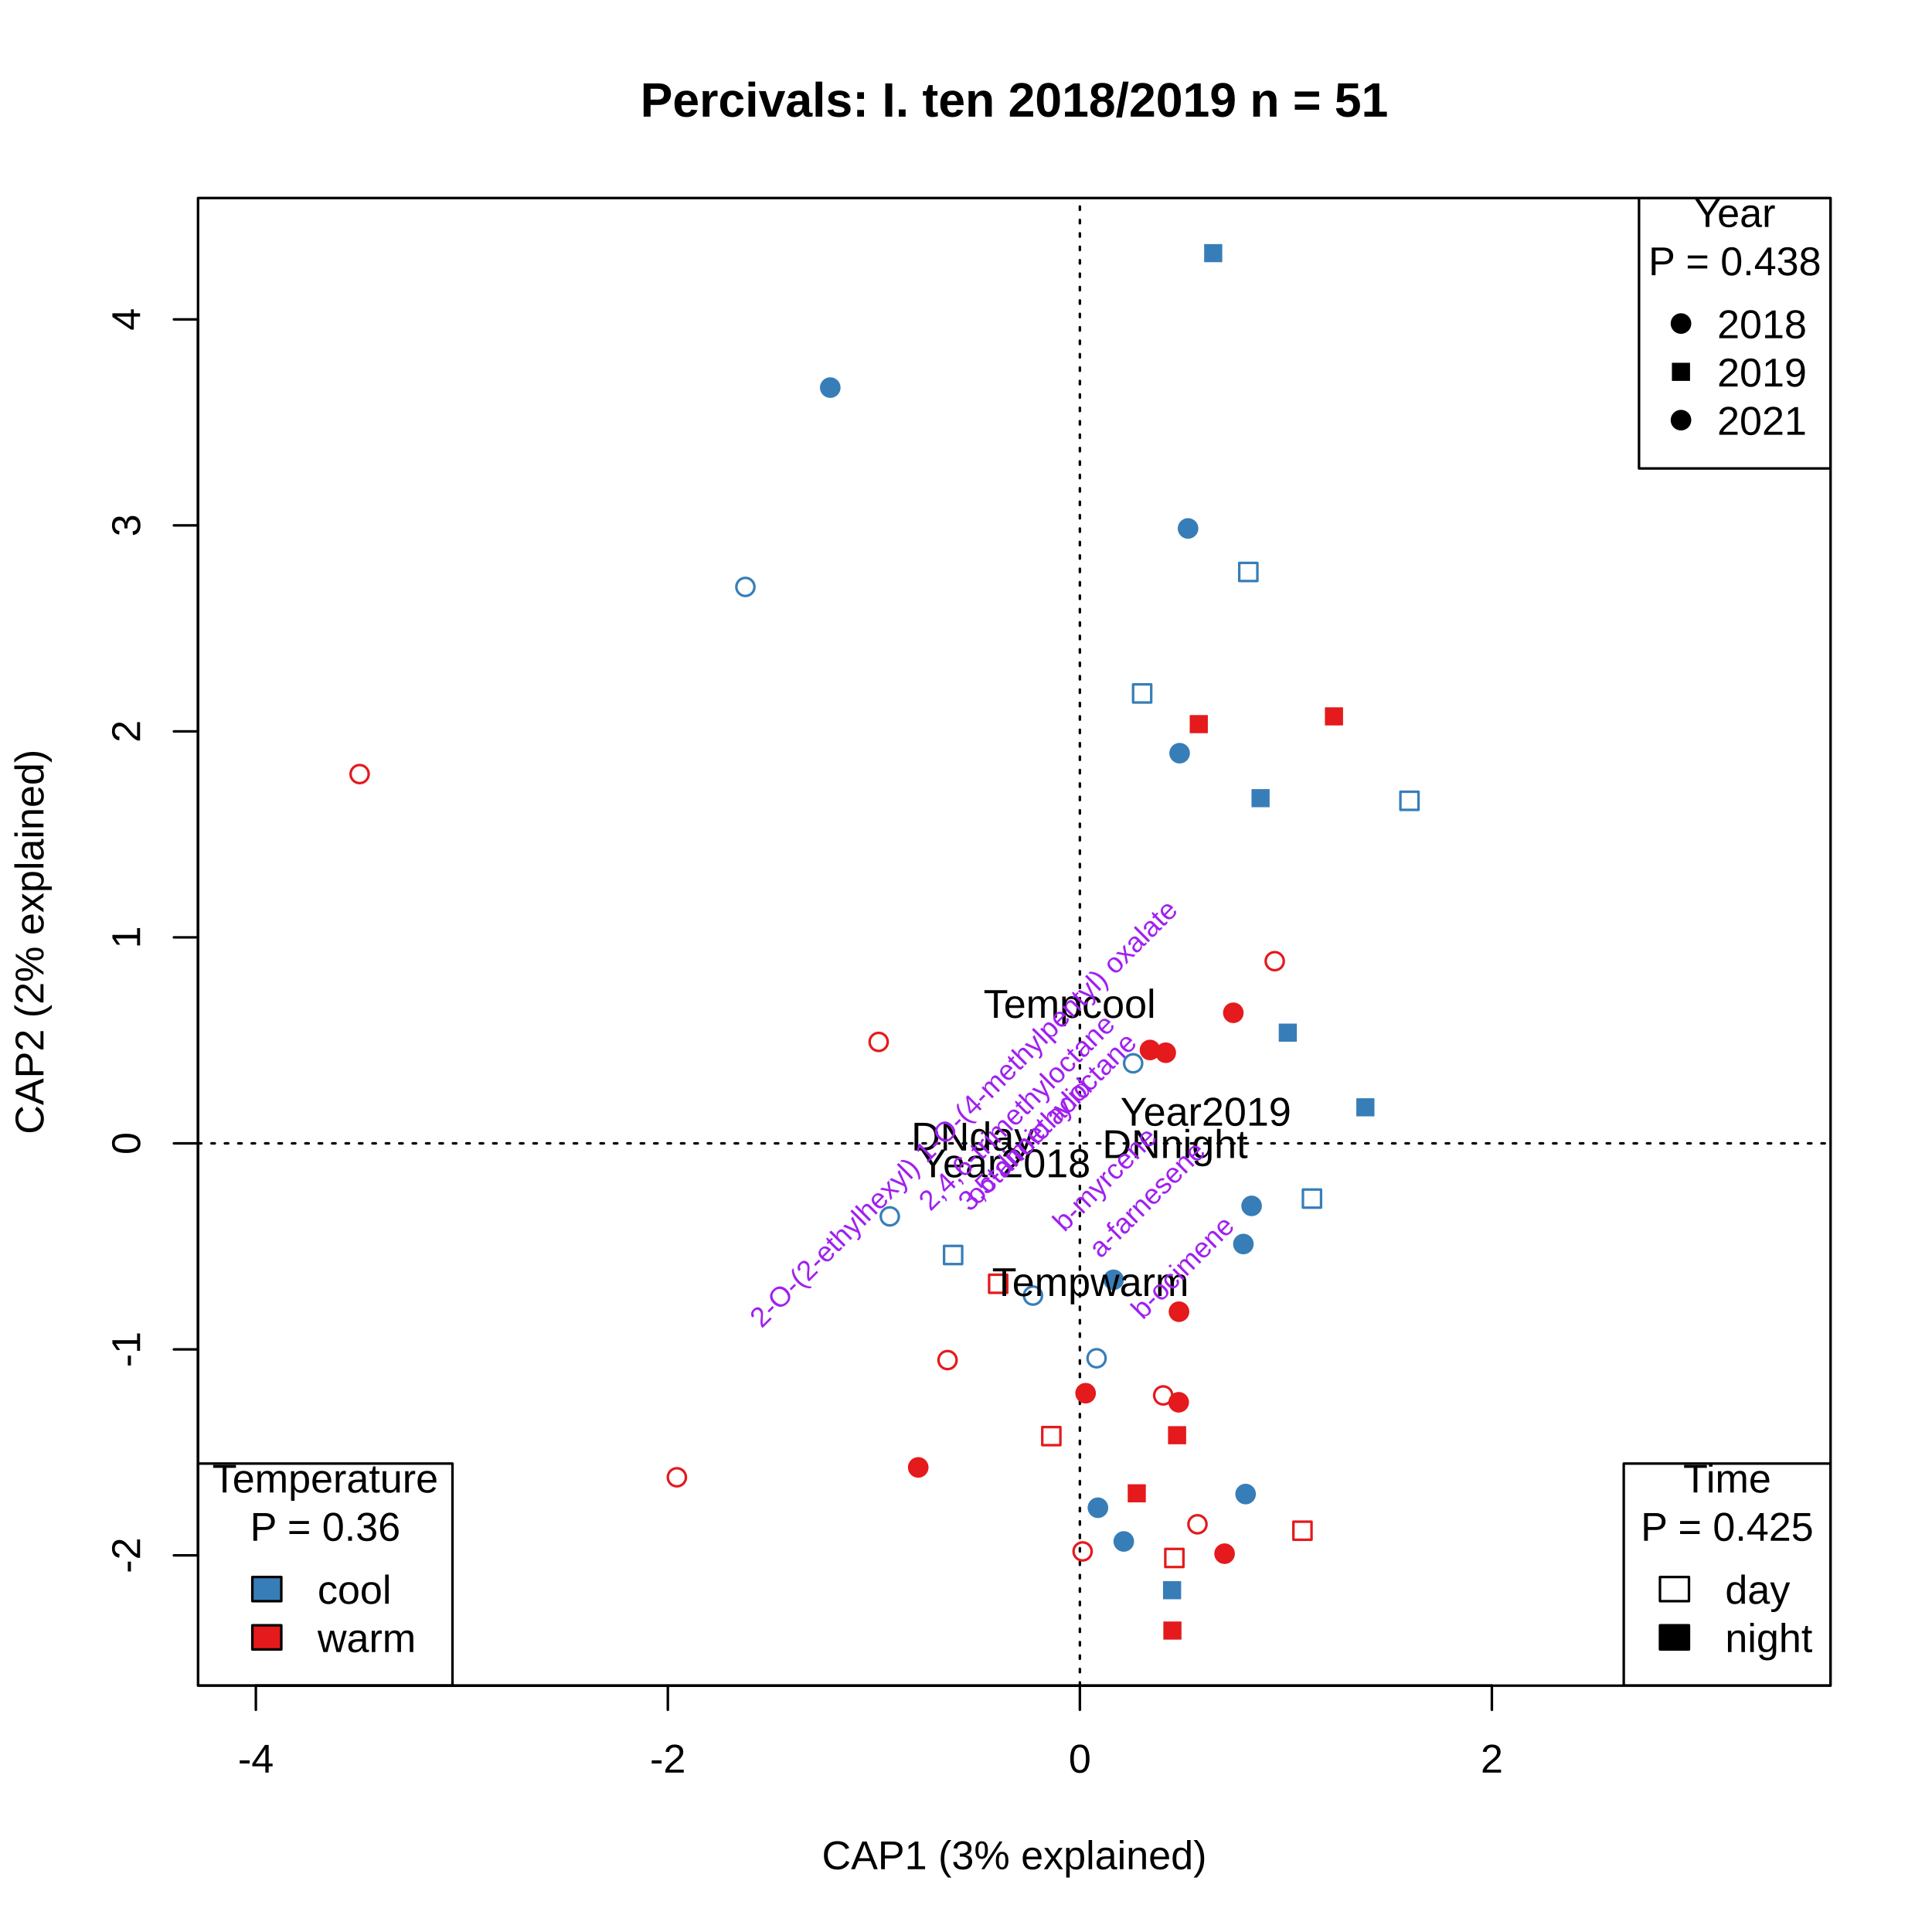
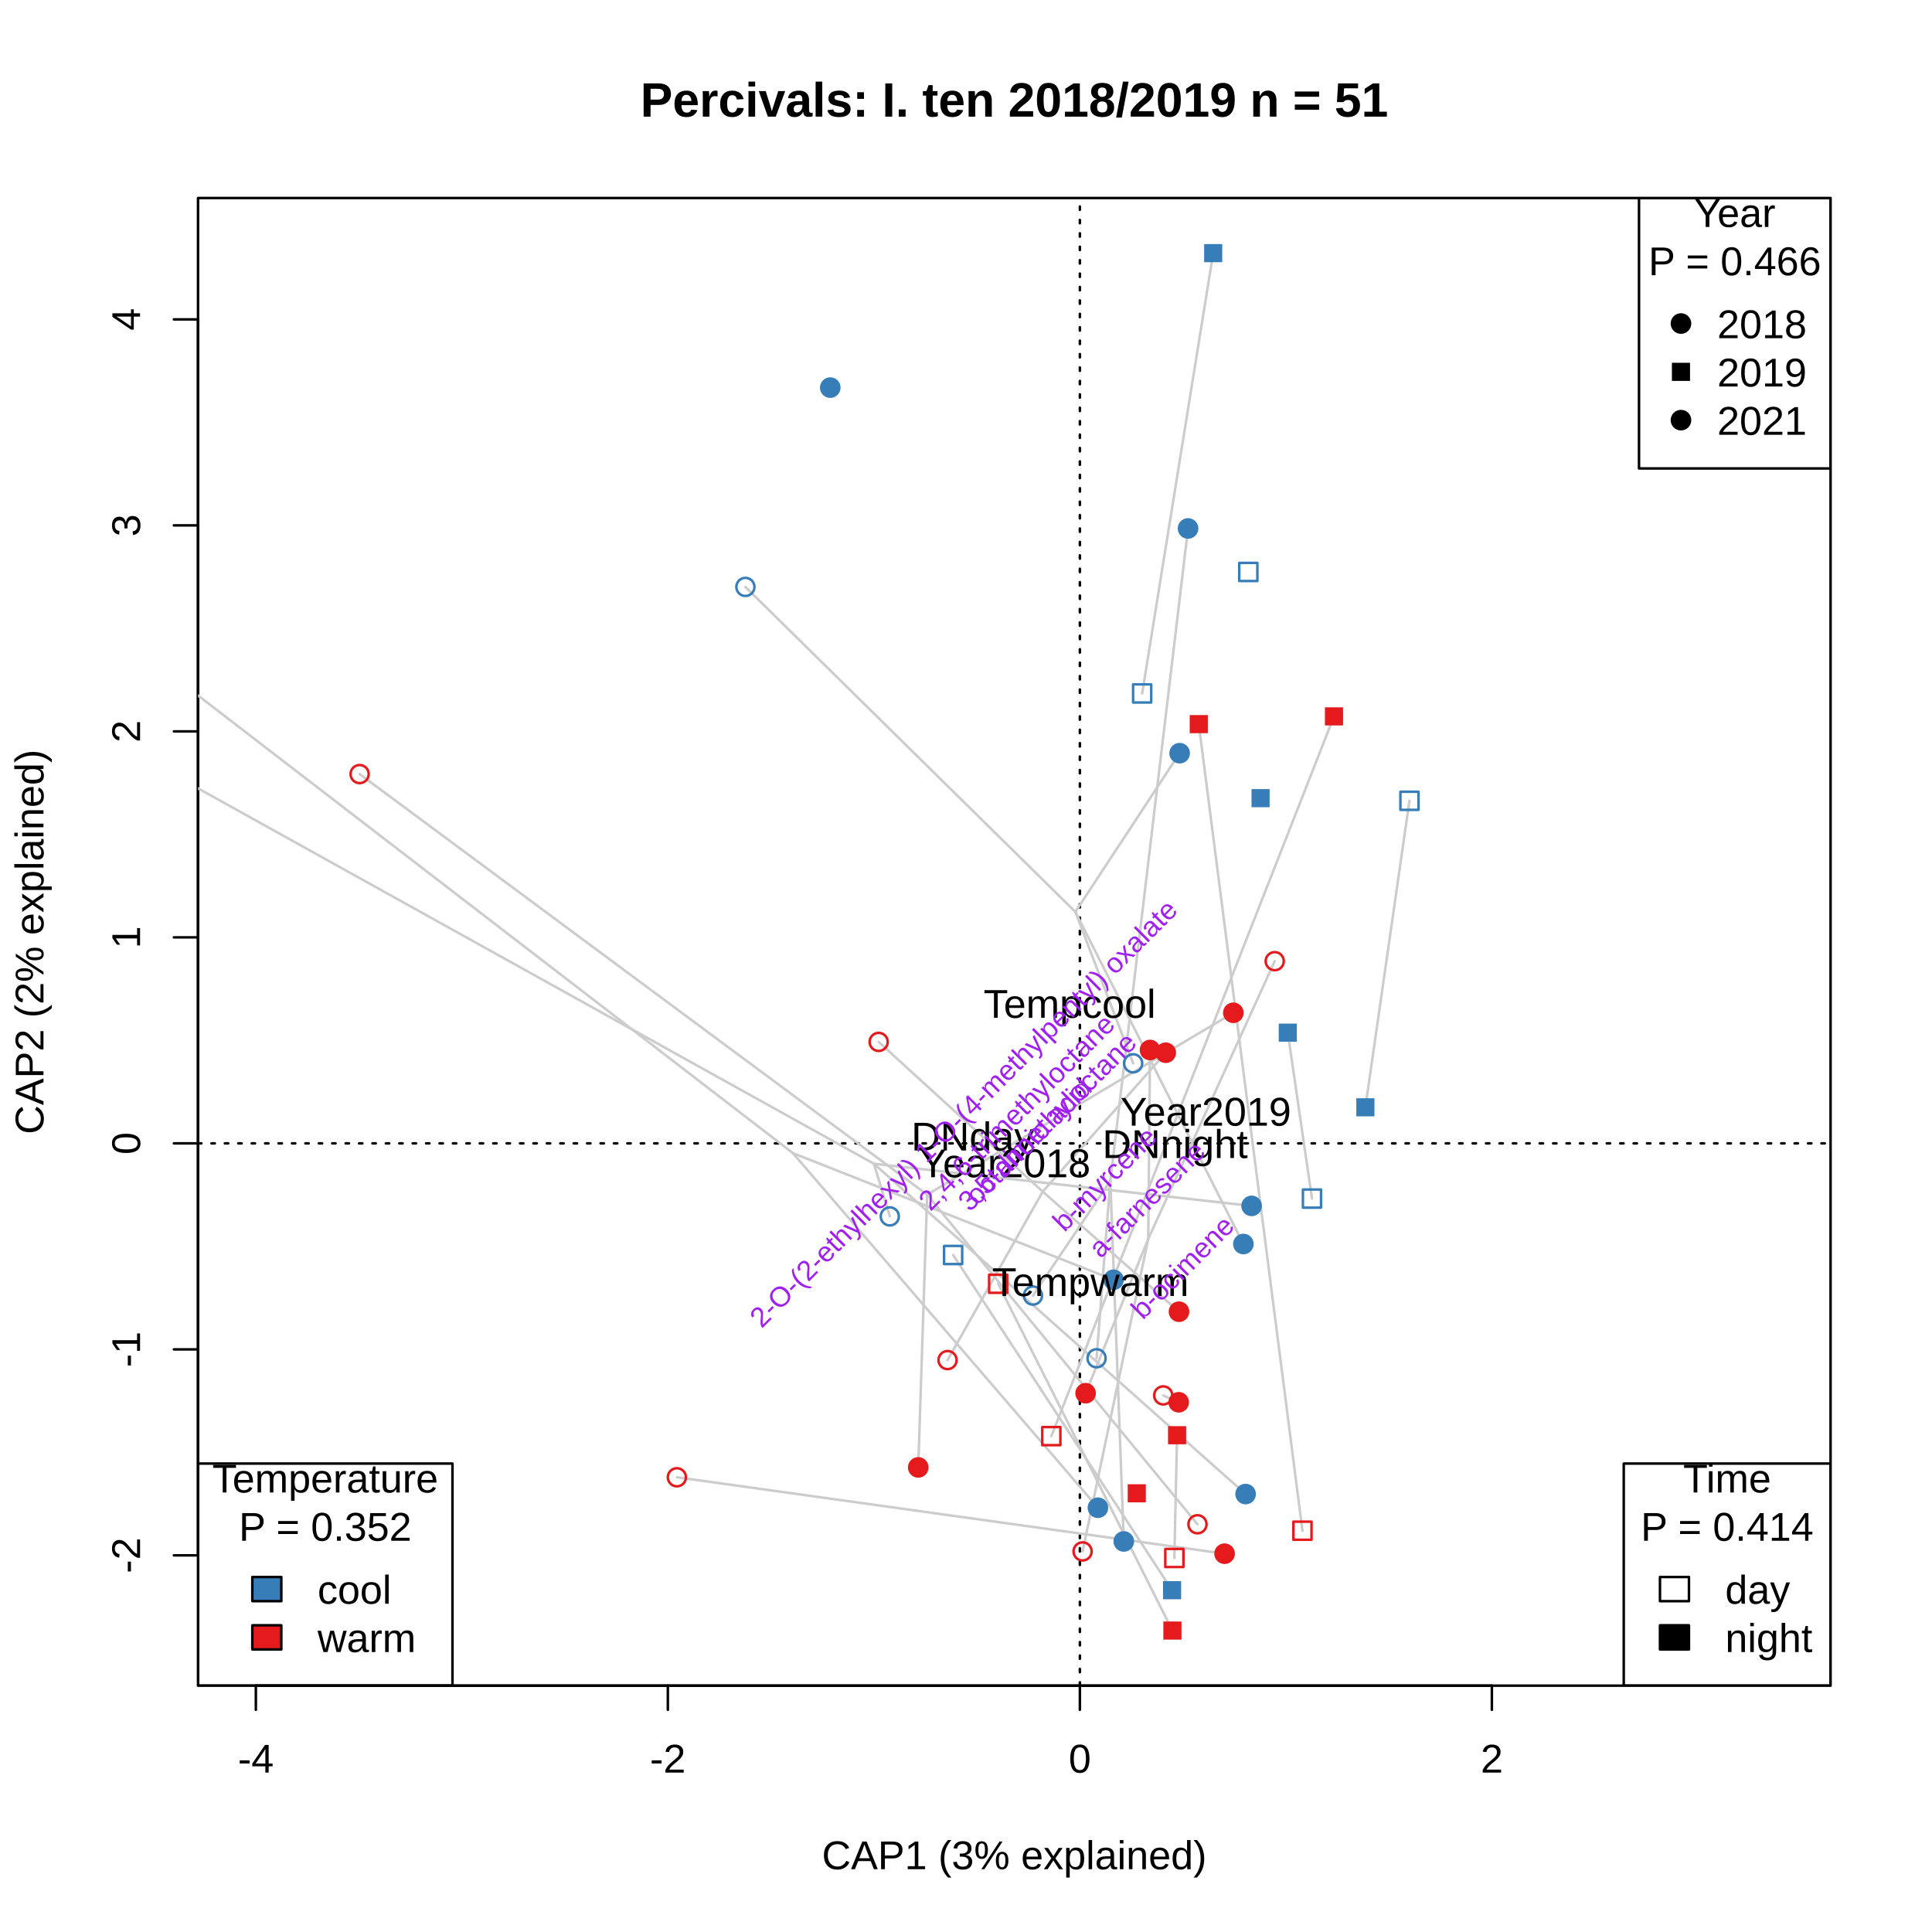
<svg xmlns="http://www.w3.org/2000/svg" class="svglite" width="576.00pt" height="576.00pt" viewBox="0 0 576.00 576.00">
  <defs>
    <style type="text/css">
    .svglite line, .svglite polyline, .svglite polygon, .svglite path, .svglite rect, .svglite circle {
      fill: none;
      stroke: #000000;
      stroke-linecap: round;
      stroke-linejoin: round;
      stroke-miterlimit: 10.00;
    }
    .svglite text {
      white-space: pre;
    }
  </style>
  </defs>
  <rect width="100%" height="100%" style="stroke: none; fill: #FFFFFF;" />
  <defs>
    <clipPath id="cpMC4wMHw1NzYuMDB8MC4wMHw1NzYuMDA=">
      <rect x="0.00" y="0.00" width="576.00" height="576.00" />
    </clipPath>
  </defs>
  <g clip-path="url(#cpMC4wMHw1NzYuMDB8MC4wMHw1NzYuMDA=)">
</g>
  <defs>
    <clipPath id="cpNTkuMDR8NTQ1Ljc2fDU5LjA0fDUwMi41Ng==">
      <rect x="59.04" y="59.04" width="486.72" height="443.52" />
    </clipPath>
  </defs>
  <g clip-path="url(#cpNTkuMDR8NTQ1Ljc2fDU5LjA0fDUwMi41Ng==)">
</g>
  <g clip-path="url(#cpMC4wMHw1NzYuMDB8MC4wMHw1NzYuMDA=)">
    <line x1="76.28" y1="502.56" x2="444.78" y2="502.56" style="stroke-width: 0.75;" />
    <line x1="76.28" y1="502.56" x2="76.28" y2="509.76" style="stroke-width: 0.75;" />
    <line x1="199.11" y1="502.56" x2="199.11" y2="509.76" style="stroke-width: 0.75;" />
    <line x1="321.95" y1="502.56" x2="321.95" y2="509.76" style="stroke-width: 0.75;" />
    <line x1="444.78" y1="502.56" x2="444.78" y2="509.76" style="stroke-width: 0.75;" />
    <text x="76.28" y="528.48" text-anchor="middle" style="font-size: 12.00px; font-family: &quot;Arial&quot;;">-4</text>
    <text x="199.11" y="528.48" text-anchor="middle" style="font-size: 12.00px; font-family: &quot;Arial&quot;;">-2</text>
    <text x="321.95" y="528.48" text-anchor="middle" style="font-size: 12.00px; font-family: &quot;Arial&quot;;">0</text>
    <text x="444.78" y="528.48" text-anchor="middle" style="font-size: 12.00px; font-family: &quot;Arial&quot;;">2</text>
    <line x1="59.04" y1="463.71" x2="59.04" y2="95.22" style="stroke-width: 0.75;" />
    <line x1="59.04" y1="463.71" x2="51.84" y2="463.71" style="stroke-width: 0.75;" />
    <line x1="59.04" y1="402.30" x2="51.84" y2="402.30" style="stroke-width: 0.75;" />
    <line x1="59.04" y1="340.88" x2="51.84" y2="340.88" style="stroke-width: 0.75;" />
    <line x1="59.04" y1="279.46" x2="51.84" y2="279.46" style="stroke-width: 0.75;" />
    <line x1="59.04" y1="218.05" x2="51.84" y2="218.05" style="stroke-width: 0.75;" />
    <line x1="59.04" y1="156.63" x2="51.84" y2="156.63" style="stroke-width: 0.75;" />
    <line x1="59.04" y1="95.22" x2="51.84" y2="95.22" style="stroke-width: 0.75;" />
    <text transform="translate(41.76,463.71) rotate(-90)" text-anchor="middle" style="font-size: 12.00px; font-family: &quot;Arial&quot;;">-2</text>
    <text transform="translate(41.76,402.30) rotate(-90)" text-anchor="middle" style="font-size: 12.00px; font-family: &quot;Arial&quot;;">-1</text>
    <text transform="translate(41.76,340.88) rotate(-90)" text-anchor="middle" style="font-size: 12.00px; font-family: &quot;Arial&quot;;">0</text>
    <text transform="translate(41.76,279.46) rotate(-90)" text-anchor="middle" style="font-size: 12.00px; font-family: &quot;Arial&quot;;">1</text>
    <text transform="translate(41.76,218.05) rotate(-90)" text-anchor="middle" style="font-size: 12.00px; font-family: &quot;Arial&quot;;">2</text>
    <text transform="translate(41.76,156.63) rotate(-90)" text-anchor="middle" style="font-size: 12.00px; font-family: &quot;Arial&quot;;">3</text>
    <text transform="translate(41.76,95.22) rotate(-90)" text-anchor="middle" style="font-size: 12.00px; font-family: &quot;Arial&quot;;">4</text>
    <polygon points="59.04,502.56 545.76,502.56 545.76,59.04 59.04,59.04 " style="stroke-width: 0.75;" />
    <text x="302.40" y="557.28" text-anchor="middle" style="font-size: 12.00px; font-family: &quot;Arial&quot;;">CAP1 (3% explained)</text>
    <text transform="translate(12.96,280.80) rotate(-90)" text-anchor="middle" style="font-size: 12.00px; font-family: &quot;Arial&quot;;">CAP2 (2% explained)</text>
  </g>
  <g clip-path="url(#cpNTkuMDR8NTQ1Ljc2fDU5LjA0fDUwMi41Ng==)">
    <line x1="59.04" y1="340.88" x2="545.76" y2="340.88" style="stroke-width: 0.75; stroke-dasharray: 1.00,3.00;" />
    <line x1="321.95" y1="502.56" x2="321.95" y2="59.04" style="stroke-width: 0.75; stroke-dasharray: 1.00,3.00;" />
  </g>
  <g clip-path="url(#cpMC4wMHw1NzYuMDB8MC4wMHw1NzYuMDA=)">
    <text x="302.40" y="34.77" text-anchor="middle" style="font-size: 14.40px; font-weight: bold; font-family: &quot;Arial&quot;;">Percivals: I. ten 2018/2019 n = 51</text>
  </g>
  <g clip-path="url(#cpNTkuMDR8NTQ1Ljc2fDU5LjA0fDUwMi41Ng==)">
    <rect x="59.04" y="436.34" width="75.86" height="66.22" style="stroke-width: 0.75;" />
    <rect x="75.23" y="470.16" width="8.64" height="7.20" style="stroke-width: 0.75; fill: #377EB8;" />
    <rect x="75.23" y="484.56" width="8.64" height="7.20" style="stroke-width: 0.75; fill: #E41A1C;" />
    <text x="96.97" y="444.96" text-anchor="middle" style="font-size: 12.00px; font-family: &quot;Arial&quot;;">Temperature </text>
-     <text x="96.97" y="459.36" text-anchor="middle" style="font-size: 12.00px; font-family: &quot;Arial&quot;;">P = 0.36</text>
+     <text x="96.97" y="459.36" text-anchor="middle" style="font-size: 12.00px; font-family: &quot;Arial&quot;;">P = 0.352</text>
    <text x="94.67" y="478.13" style="font-size: 12.00px; font-family: &quot;Arial&quot;;">cool</text>
    <text x="94.67" y="492.53" style="font-size: 12.00px; font-family: &quot;Arial&quot;;">warm</text>
    <rect x="484.10" y="436.34" width="61.66" height="66.22" style="stroke-width: 0.75;" />
    <rect x="494.90" y="470.16" width="8.64" height="7.20" style="stroke-width: 0.75;" />
    <rect x="494.90" y="484.56" width="8.64" height="7.20" style="stroke-width: 0.75; fill: #000000;" />
    <text x="514.93" y="444.96" text-anchor="middle" style="font-size: 12.00px; font-family: &quot;Arial&quot;;">Time </text>
-     <text x="514.93" y="459.36" text-anchor="middle" style="font-size: 12.00px; font-family: &quot;Arial&quot;;">P = 0.425</text>
+     <text x="514.93" y="459.36" text-anchor="middle" style="font-size: 12.00px; font-family: &quot;Arial&quot;;">P = 0.414</text>
    <text x="514.34" y="478.13" style="font-size: 12.00px; font-family: &quot;Arial&quot;;">day</text>
    <text x="514.34" y="492.53" style="font-size: 12.00px; font-family: &quot;Arial&quot;;">night</text>
    <rect x="488.65" y="59.04" width="57.11" height="80.62" style="stroke-width: 0.75;" />
    <circle cx="501.16" cy="96.46" r="2.70" style="stroke-width: 0.75; fill: #000000;" />
    <polygon points="498.46,113.56 503.86,113.56 503.86,108.16 498.46,108.16 " style="stroke-width: 0.75; stroke: none; fill: #000000;" />
    <circle cx="501.16" cy="125.26" r="2.70" style="stroke-width: 0.75; fill: #000000;" />
    <text x="517.21" y="67.66" text-anchor="middle" style="font-size: 12.00px; font-family: &quot;Arial&quot;;">Year </text>
-     <text x="517.21" y="82.06" text-anchor="middle" style="font-size: 12.00px; font-family: &quot;Arial&quot;;">P = 0.438</text>
+     <text x="517.21" y="82.06" text-anchor="middle" style="font-size: 12.00px; font-family: &quot;Arial&quot;;">P = 0.466</text>
    <text x="511.96" y="100.83" style="font-size: 12.00px; font-family: &quot;Arial&quot;;">2018</text>
    <text x="511.96" y="115.23" style="font-size: 12.00px; font-family: &quot;Arial&quot;;">2019</text>
    <text x="511.96" y="129.63" style="font-size: 12.00px; font-family: &quot;Arial&quot;;">2021</text>
+     <line x1="260.55" y1="346.96" x2="265.28" y2="362.65" style="stroke-width: 0.75; stroke: #CCCCCC;" />
+     <line x1="260.55" y1="346.96" x2="32.41" y2="220.25" style="stroke-width: 0.75; stroke: #CCCCCC;" />
+     <line x1="260.55" y1="346.96" x2="373.15" y2="359.52" style="stroke-width: 0.75; stroke: #CCCCCC;" />
+     <line x1="260.55" y1="346.96" x2="371.36" y2="445.43" style="stroke-width: 0.75; stroke: #CCCCCC;" />
+     <line x1="320.61" y1="271.86" x2="337.83" y2="317.01" style="stroke-width: 0.75; stroke: #CCCCCC;" />
+     <line x1="320.61" y1="271.86" x2="222.23" y2="174.98" style="stroke-width: 0.75; stroke: #CCCCCC;" />
+     <line x1="320.61" y1="271.86" x2="370.70" y2="370.89" style="stroke-width: 0.75; stroke: #CCCCCC;" />
+     <line x1="320.61" y1="271.86" x2="351.69" y2="224.55" style="stroke-width: 0.75; stroke: #CCCCCC;" />
+     <line x1="236.39" y1="343.79" x2="49.87" y2="200.30" style="stroke-width: 0.75; stroke: #CCCCCC;" />
+     <line x1="236.39" y1="343.79" x2="331.98" y2="381.55" style="stroke-width: 0.75; stroke: #CCCCCC;" />
+     <line x1="236.39" y1="343.79" x2="327.33" y2="449.51" style="stroke-width: 0.75; stroke: #CCCCCC;" />
+     <line x1="331.03" y1="352.08" x2="307.97" y2="386.26" style="stroke-width: 0.75; stroke: #CCCCCC;" />
+     <line x1="331.03" y1="352.08" x2="326.93" y2="404.95" style="stroke-width: 0.75; stroke: #CCCCCC;" />
+     <line x1="331.03" y1="352.08" x2="335.04" y2="459.56" style="stroke-width: 0.75; stroke: #CCCCCC;" />
+     <line x1="331.03" y1="352.08" x2="354.20" y2="157.55" style="stroke-width: 0.75; stroke: #CCCCCC;" />
+     <line x1="276.42" y1="356.17" x2="357.01" y2="454.44" style="stroke-width: 0.75; stroke: #CCCCCC;" />
+     <line x1="276.42" y1="356.17" x2="107.22" y2="230.78" style="stroke-width: 0.75; stroke: #CCCCCC;" />
+     <line x1="276.42" y1="356.17" x2="273.76" y2="437.49" style="stroke-width: 0.75; stroke: #CCCCCC;" />
+     <line x1="276.42" y1="356.17" x2="367.70" y2="301.95" style="stroke-width: 0.75; stroke: #CCCCCC;" />
+     <line x1="310.88" y1="355.26" x2="282.50" y2="405.49" style="stroke-width: 0.75; stroke: #CCCCCC;" />
+     <line x1="310.88" y1="355.26" x2="261.96" y2="310.63" style="stroke-width: 0.75; stroke: #CCCCCC;" />
+     <line x1="310.88" y1="355.26" x2="351.50" y2="391.07" style="stroke-width: 0.75; stroke: #CCCCCC;" />
+     <line x1="310.88" y1="355.26" x2="347.55" y2="313.86" style="stroke-width: 0.75; stroke: #CCCCCC;" />
+     <line x1="283.45" y1="451.82" x2="201.80" y2="440.43" style="stroke-width: 0.75; stroke: #CCCCCC;" />
+     <line x1="283.45" y1="451.82" x2="365.09" y2="463.21" style="stroke-width: 0.75; stroke: #CCCCCC;" />
+     <line x1="342.33" y1="369.37" x2="322.76" y2="462.53" style="stroke-width: 0.75; stroke: #CCCCCC;" />
+     <line x1="342.33" y1="369.37" x2="380.04" y2="286.56" style="stroke-width: 0.75; stroke: #CCCCCC;" />
+     <line x1="342.33" y1="369.37" x2="323.66" y2="415.37" style="stroke-width: 0.75; stroke: #CCCCCC;" />
+     <line x1="342.33" y1="369.37" x2="342.86" y2="313.04" style="stroke-width: 0.75; stroke: #CCCCCC;" />
+     <line x1="349.10" y1="417.04" x2="346.80" y2="416.02" style="stroke-width: 0.75; stroke: #CCCCCC;" />
+     <line x1="349.10" y1="417.04" x2="351.41" y2="418.07" style="stroke-width: 0.75; stroke: #CCCCCC;" />
+     <line x1="316.80" y1="424.13" x2="284.16" y2="374.16" style="stroke-width: 0.75; stroke: #CCCCCC;" />
+     <line x1="316.80" y1="424.13" x2="349.44" y2="474.10" style="stroke-width: 0.75; stroke: #CCCCCC;" />
+     <line x1="351.11" y1="141.10" x2="340.52" y2="206.74" style="stroke-width: 0.75; stroke: #CCCCCC;" />
+     <line x1="351.11" y1="141.10" x2="361.70" y2="75.47" style="stroke-width: 0.75; stroke: #CCCCCC;" />
+     <line x1="387.54" y1="332.61" x2="391.15" y2="357.34" style="stroke-width: 0.75; stroke: #CCCCCC;" />
+     <line x1="387.54" y1="332.61" x2="383.94" y2="307.87" style="stroke-width: 0.75; stroke: #CCCCCC;" />
+     <line x1="413.64" y1="284.44" x2="420.21" y2="238.75" style="stroke-width: 0.75; stroke: #CCCCCC;" />
+     <line x1="413.64" y1="284.44" x2="407.07" y2="330.13" style="stroke-width: 0.75; stroke: #CCCCCC;" />
+     <line x1="350.52" y1="446.19" x2="350.12" y2="464.49" style="stroke-width: 0.75; stroke: #CCCCCC;" />
+     <line x1="350.52" y1="446.19" x2="350.93" y2="427.89" style="stroke-width: 0.75; stroke: #CCCCCC;" />
+     <line x1="323.56" y1="434.44" x2="297.59" y2="382.74" style="stroke-width: 0.75; stroke: #CCCCCC;" />
+     <line x1="323.56" y1="434.44" x2="349.54" y2="486.13" style="stroke-width: 0.75; stroke: #CCCCCC;" />
+     <line x1="372.85" y1="336.13" x2="388.31" y2="456.36" style="stroke-width: 0.75; stroke: #CCCCCC;" />
+     <line x1="372.85" y1="336.13" x2="357.40" y2="215.89" style="stroke-width: 0.75; stroke: #CCCCCC;" />
+     <line x1="355.57" y1="320.87" x2="313.44" y2="428.16" style="stroke-width: 0.75; stroke: #CCCCCC;" />
+     <line x1="355.57" y1="320.87" x2="397.71" y2="213.58" style="stroke-width: 0.75; stroke: #CCCCCC;" />
    <rect x="281.46" y="371.46" width="5.40" height="5.40" style="stroke-width: 0.75; stroke: #377EB8;" />
    <polygon points="346.74,476.80 352.14,476.80 352.14,471.40 346.74,471.40 " style="stroke-width: 0.75; stroke: none; fill: #377EB8;" />
    <circle cx="265.28" cy="362.65" r="2.70" style="stroke-width: 0.75; stroke: #377EB8;" />
    <circle cx="32.41" cy="220.25" r="2.70" style="stroke-width: 0.75; stroke: #377EB8;" />
    <circle cx="373.15" cy="359.52" r="2.70" style="stroke-width: 0.75; stroke: #377EB8; fill: #377EB8;" />
    <circle cx="371.36" cy="445.43" r="2.70" style="stroke-width: 0.75; stroke: #377EB8; fill: #377EB8;" />
    <rect x="337.82" y="204.04" width="5.40" height="5.40" style="stroke-width: 0.75; stroke: #377EB8;" />
    <polygon points="359.00,78.17 364.40,78.17 364.40,72.77 359.00,72.77 " style="stroke-width: 0.75; stroke: none; fill: #377EB8;" />
    <circle cx="357.01" cy="454.44" r="2.70" style="stroke-width: 0.75; stroke: #E41A1C;" />
    <circle cx="107.22" cy="230.78" r="2.70" style="stroke-width: 0.75; stroke: #E41A1C;" />
    <circle cx="273.76" cy="437.49" r="2.70" style="stroke-width: 0.75; stroke: #E41A1C; fill: #E41A1C;" />
    <circle cx="367.70" cy="301.95" r="2.70" style="stroke-width: 0.75; stroke: #E41A1C; fill: #E41A1C;" />
    <polygon points="373.12,240.66 378.52,240.66 378.52,235.26 373.12,235.26 " style="stroke-width: 0.75; stroke: none; fill: #377EB8;" />
    <rect x="347.42" y="461.79" width="5.40" height="5.40" style="stroke-width: 0.75; stroke: #E41A1C;" />
    <polygon points="348.23,430.59 353.63,430.59 353.63,425.19 348.23,425.19 " style="stroke-width: 0.75; stroke: none; fill: #E41A1C;" />
    <polygon points="336.21,447.91 341.61,447.91 341.61,442.51 336.21,442.51 " style="stroke-width: 0.75; stroke: none; fill: #E41A1C;" />
    <rect x="294.89" y="380.04" width="5.40" height="5.40" style="stroke-width: 0.75; stroke: #E41A1C;" />
    <polygon points="346.84,488.83 352.24,488.83 352.24,483.43 346.84,483.43 " style="stroke-width: 0.75; stroke: none; fill: #E41A1C;" />
    <circle cx="282.50" cy="405.49" r="2.70" style="stroke-width: 0.75; stroke: #E41A1C;" />
    <circle cx="261.96" cy="310.63" r="2.70" style="stroke-width: 0.75; stroke: #E41A1C;" />
    <circle cx="351.50" cy="391.07" r="2.70" style="stroke-width: 0.75; stroke: #E41A1C; fill: #E41A1C;" />
    <circle cx="347.55" cy="313.86" r="2.70" style="stroke-width: 0.75; stroke: #E41A1C; fill: #E41A1C;" />
    <circle cx="201.80" cy="440.43" r="2.70" style="stroke-width: 0.75; stroke: #E41A1C;" />
    <circle cx="365.09" cy="463.21" r="2.70" style="stroke-width: 0.75; stroke: #E41A1C; fill: #E41A1C;" />
    <rect x="385.61" y="453.66" width="5.40" height="5.40" style="stroke-width: 0.75; stroke: #E41A1C;" />
    <polygon points="354.70,218.59 360.10,218.59 360.10,213.19 354.70,213.19 " style="stroke-width: 0.75; stroke: none; fill: #E41A1C;" />
    <circle cx="322.76" cy="462.53" r="2.70" style="stroke-width: 0.75; stroke: #E41A1C;" />
    <circle cx="380.04" cy="286.56" r="2.70" style="stroke-width: 0.75; stroke: #E41A1C;" />
    <circle cx="323.66" cy="415.37" r="2.70" style="stroke-width: 0.75; stroke: #E41A1C; fill: #E41A1C;" />
    <circle cx="342.86" cy="313.04" r="2.70" style="stroke-width: 0.75; stroke: #E41A1C; fill: #E41A1C;" />
    <rect x="388.45" y="354.64" width="5.40" height="5.40" style="stroke-width: 0.75; stroke: #377EB8;" />
    <polygon points="381.24,310.57 386.64,310.57 386.64,305.17 381.24,305.17 " style="stroke-width: 0.75; stroke: none; fill: #377EB8;" />
    <circle cx="346.80" cy="416.02" r="2.70" style="stroke-width: 0.75; stroke: #E41A1C;" />
    <circle cx="351.41" cy="418.07" r="2.70" style="stroke-width: 0.75; stroke: #E41A1C; fill: #E41A1C;" />
    <rect x="310.74" y="425.46" width="5.40" height="5.40" style="stroke-width: 0.75; stroke: #E41A1C;" />
    <polygon points="395.01,216.28 400.41,216.28 400.41,210.88 395.01,210.88 " style="stroke-width: 0.75; stroke: none; fill: #E41A1C;" />
    <circle cx="337.83" cy="317.01" r="2.70" style="stroke-width: 0.75; stroke: #377EB8;" />
    <circle cx="222.23" cy="174.98" r="2.70" style="stroke-width: 0.75; stroke: #377EB8;" />
    <circle cx="370.70" cy="370.89" r="2.70" style="stroke-width: 0.75; stroke: #377EB8; fill: #377EB8;" />
    <circle cx="351.69" cy="224.55" r="2.70" style="stroke-width: 0.75; stroke: #377EB8; fill: #377EB8;" />
    <rect x="369.47" y="167.82" width="5.40" height="5.40" style="stroke-width: 0.75; stroke: #377EB8;" />
    <rect x="417.51" y="236.05" width="5.40" height="5.40" style="stroke-width: 0.75; stroke: #377EB8;" />
    <polygon points="404.37,332.83 409.77,332.83 409.77,327.43 404.37,327.43 " style="stroke-width: 0.75; stroke: none; fill: #377EB8;" />
    <circle cx="247.53" cy="115.56" r="2.70" style="stroke-width: 0.75; stroke: #377EB8; fill: #377EB8;" />
    <circle cx="49.87" cy="200.30" r="2.70" style="stroke-width: 0.75; stroke: #377EB8;" />
    <circle cx="331.98" cy="381.55" r="2.70" style="stroke-width: 0.75; stroke: #377EB8; fill: #377EB8;" />
    <circle cx="327.33" cy="449.51" r="2.70" style="stroke-width: 0.75; stroke: #377EB8; fill: #377EB8;" />
    <circle cx="307.97" cy="386.26" r="2.70" style="stroke-width: 0.75; stroke: #377EB8;" />
    <circle cx="326.93" cy="404.95" r="2.70" style="stroke-width: 0.75; stroke: #377EB8;" />
    <circle cx="335.04" cy="459.56" r="2.70" style="stroke-width: 0.75; stroke: #377EB8; fill: #377EB8;" />
    <circle cx="354.20" cy="157.55" r="2.70" style="stroke-width: 0.75; stroke: #377EB8; fill: #377EB8;" />
    <text x="299.66" y="350.97" text-anchor="middle" style="font-size: 12.00px; font-family: &quot;Arial&quot;;">Year2018</text>
    <text x="359.48" y="335.60" text-anchor="middle" style="font-size: 12.00px; font-family: &quot;Arial&quot;;">Year2019</text>
    <text x="290.01" y="343.00" text-anchor="middle" style="font-size: 12.00px; font-family: &quot;Arial&quot;;">DNday</text>
    <text x="350.33" y="345.25" text-anchor="middle" style="font-size: 12.00px; font-family: &quot;Arial&quot;;">DNnight</text>
    <text x="318.91" y="303.45" text-anchor="middle" style="font-size: 12.00px; font-family: &quot;Arial&quot;;">Tempcool</text>
    <text x="325.10" y="386.38" text-anchor="middle" style="font-size: 12.00px; font-family: &quot;Arial&quot;;">Tempwarm</text>
    <text transform="translate(343.97,359.56) rotate(-45)" text-anchor="middle" style="font-size: 8.40px;fill: #A020F0; font-family: &quot;Arial&quot;;">a-farnesene</text>
    <text transform="translate(331.38,353.53) rotate(-45)" text-anchor="middle" style="font-size: 8.40px;fill: #A020F0; font-family: &quot;Arial&quot;;">b-myrcene</text>
    <text transform="translate(354.58,379.83) rotate(-45)" text-anchor="middle" style="font-size: 8.40px;fill: #A020F0; font-family: &quot;Arial&quot;;">b-ocimene</text>
    <text transform="translate(323.18,337.54) rotate(-45)" text-anchor="middle" style="font-size: 8.40px;fill: none; font-family: &quot;Arial&quot;;">g-terpinene</text>
    <text transform="translate(323.66,345.83) rotate(-45)" text-anchor="middle" style="font-size: 8.40px;fill: none; font-family: &quot;Arial&quot;;">a-pinene</text>
    <text transform="translate(329.92,348.70) rotate(-45)" text-anchor="middle" style="font-size: 8.40px;fill: none; font-family: &quot;Arial&quot;;">bergamotene</text>
    <text transform="translate(322.25,342.22) rotate(-45)" text-anchor="middle" style="font-size: 8.40px;fill: none; font-family: &quot;Arial&quot;;">(3E)-4,8-dimethylnona-1,3,7-triene</text>
    <text transform="translate(322.47,343.72) rotate(-45)" text-anchor="middle" style="font-size: 8.40px;fill: none; font-family: &quot;Arial&quot;;">2-hexyldecan-1-ol</text>
    <text transform="translate(324.60,340.36) rotate(-45)" text-anchor="middle" style="font-size: 8.40px;fill: none; font-family: &quot;Arial&quot;;">(1R,2R)-cyclooctane-1,2-diol</text>
    <text transform="translate(321.97,342.86) rotate(-45)" text-anchor="middle" style="font-size: 8.40px;fill: none; font-family: &quot;Arial&quot;;">(1Z,4Z,7Z)-1,5,9,9-tetramethylcycloundeca-1,4,7-triene</text>
    <text transform="translate(320.53,344.93) rotate(-45)" text-anchor="middle" style="font-size: 8.40px;fill: none; font-family: &quot;Arial&quot;;">(E)-hex-2-enal</text>
    <text transform="translate(321.17,345.12) rotate(-45)" text-anchor="middle" style="font-size: 8.40px;fill: none; font-family: &quot;Arial&quot;;">(Z)-3-methylundec-2-ene</text>
    <text transform="translate(320.85,341.45) rotate(-45)" text-anchor="middle" style="font-size: 8.40px;fill: none; font-family: &quot;Arial&quot;;">(2E)-2,7-dimethylocta-2,6-dien-1-ol</text>
    <text transform="translate(325.39,340.85) rotate(-45)" text-anchor="middle" style="font-size: 8.40px;fill: none; font-family: &quot;Arial&quot;;">(E)-hex-3-en-1-ol</text>
    <text transform="translate(325.13,345.03) rotate(-45)" text-anchor="middle" style="font-size: 8.40px;fill: none; font-family: &quot;Arial&quot;;">[(E)-hex-3-enyl] acetate</text>
    <text transform="translate(323.80,337.73) rotate(-45)" text-anchor="middle" style="font-size: 8.40px;fill: none; font-family: &quot;Arial&quot;;">pseudoionone</text>
    <text transform="translate(323.58,342.52) rotate(-45)" text-anchor="middle" style="font-size: 8.40px;fill: none; font-family: &quot;Arial&quot;;">methyl benzoate</text>
    <text transform="translate(324.13,343.24) rotate(-45)" text-anchor="middle" style="font-size: 8.40px;fill: none; font-family: &quot;Arial&quot;;">b-caryophyllene</text>
    <text transform="translate(323.92,344.53) rotate(-45)" text-anchor="middle" style="font-size: 8.40px;fill: none; font-family: &quot;Arial&quot;;">[(Z)-hex-3-enyl] butanoate</text>
    <text transform="translate(324.82,341.54) rotate(-45)" text-anchor="middle" style="font-size: 8.40px;fill: none; font-family: &quot;Arial&quot;;">nonyl prop-1-en-2-yl carbonate</text>
    <text transform="translate(323.75,341.01) rotate(-45)" text-anchor="middle" style="font-size: 8.40px;fill: none; font-family: &quot;Arial&quot;;">a-copaene</text>
    <text transform="translate(323.79,343.66) rotate(-45)" text-anchor="middle" style="font-size: 8.40px;fill: none; font-family: &quot;Arial&quot;;">nonylcyclopropane</text>
    <text transform="translate(330.44,346.41) rotate(-45)" text-anchor="middle" style="font-size: 8.40px;fill: none; font-family: &quot;Arial&quot;;">4,6-dimethyldodecane</text>
    <text transform="translate(326.44,344.83) rotate(-45)" text-anchor="middle" style="font-size: 8.40px;fill: none; font-family: &quot;Arial&quot;;">a-terpineol</text>
    <text transform="translate(322.92,346.44) rotate(-45)" text-anchor="middle" style="font-size: 8.40px;fill: none; font-family: &quot;Arial&quot;;">linalool</text>
    <text transform="translate(305.13,333.61) rotate(-45)" text-anchor="middle" style="font-size: 8.40px;fill: #A020F0; font-family: &quot;Arial&quot;;">2,4,6-trimethyloctane</text>
    <text transform="translate(314.24,336.42) rotate(-45)" text-anchor="middle" style="font-size: 8.40px;fill: #A020F0; font-family: &quot;Arial&quot;;">3,5-dimethyloctane</text>
    <text transform="translate(308.66,342.28) rotate(-45)" text-anchor="middle" style="font-size: 8.40px;fill: #A020F0; font-family: &quot;Arial&quot;;">octanoic acid</text>
    <text transform="translate(289.29,333.98) rotate(-45)" text-anchor="middle" style="font-size: 8.40px;fill: #A020F0; font-family: &quot;Arial&quot;;">2-O-(2-ethylhexyl) 1-O-(4-methylpentyl) oxalate</text>
    <text transform="translate(329.13,346.35) rotate(-45)" text-anchor="middle" style="font-size: 8.40px;fill: none; font-family: &quot;Arial&quot;;">petasitene</text>
    <text transform="translate(328.27,342.56) rotate(-45)" text-anchor="middle" style="font-size: 8.40px;fill: none; font-family: &quot;Arial&quot;;">trans-a-bergamotene</text>
    <text transform="translate(316.68,336.73) rotate(-45)" text-anchor="middle" style="font-size: 8.40px;fill: none; font-family: &quot;Arial&quot;;">2-methylundecane</text>
    <text transform="translate(323.61,341.41) rotate(-45)" text-anchor="middle" style="font-size: 8.40px;fill: none; font-family: &quot;Arial&quot;;">2-phenylacetonitrile</text>
    <text transform="translate(322.72,344.45) rotate(-45)" text-anchor="middle" style="font-size: 8.40px;fill: none; font-family: &quot;Arial&quot;;">3-methylbutanal oxime</text>
  </g>
</svg>
